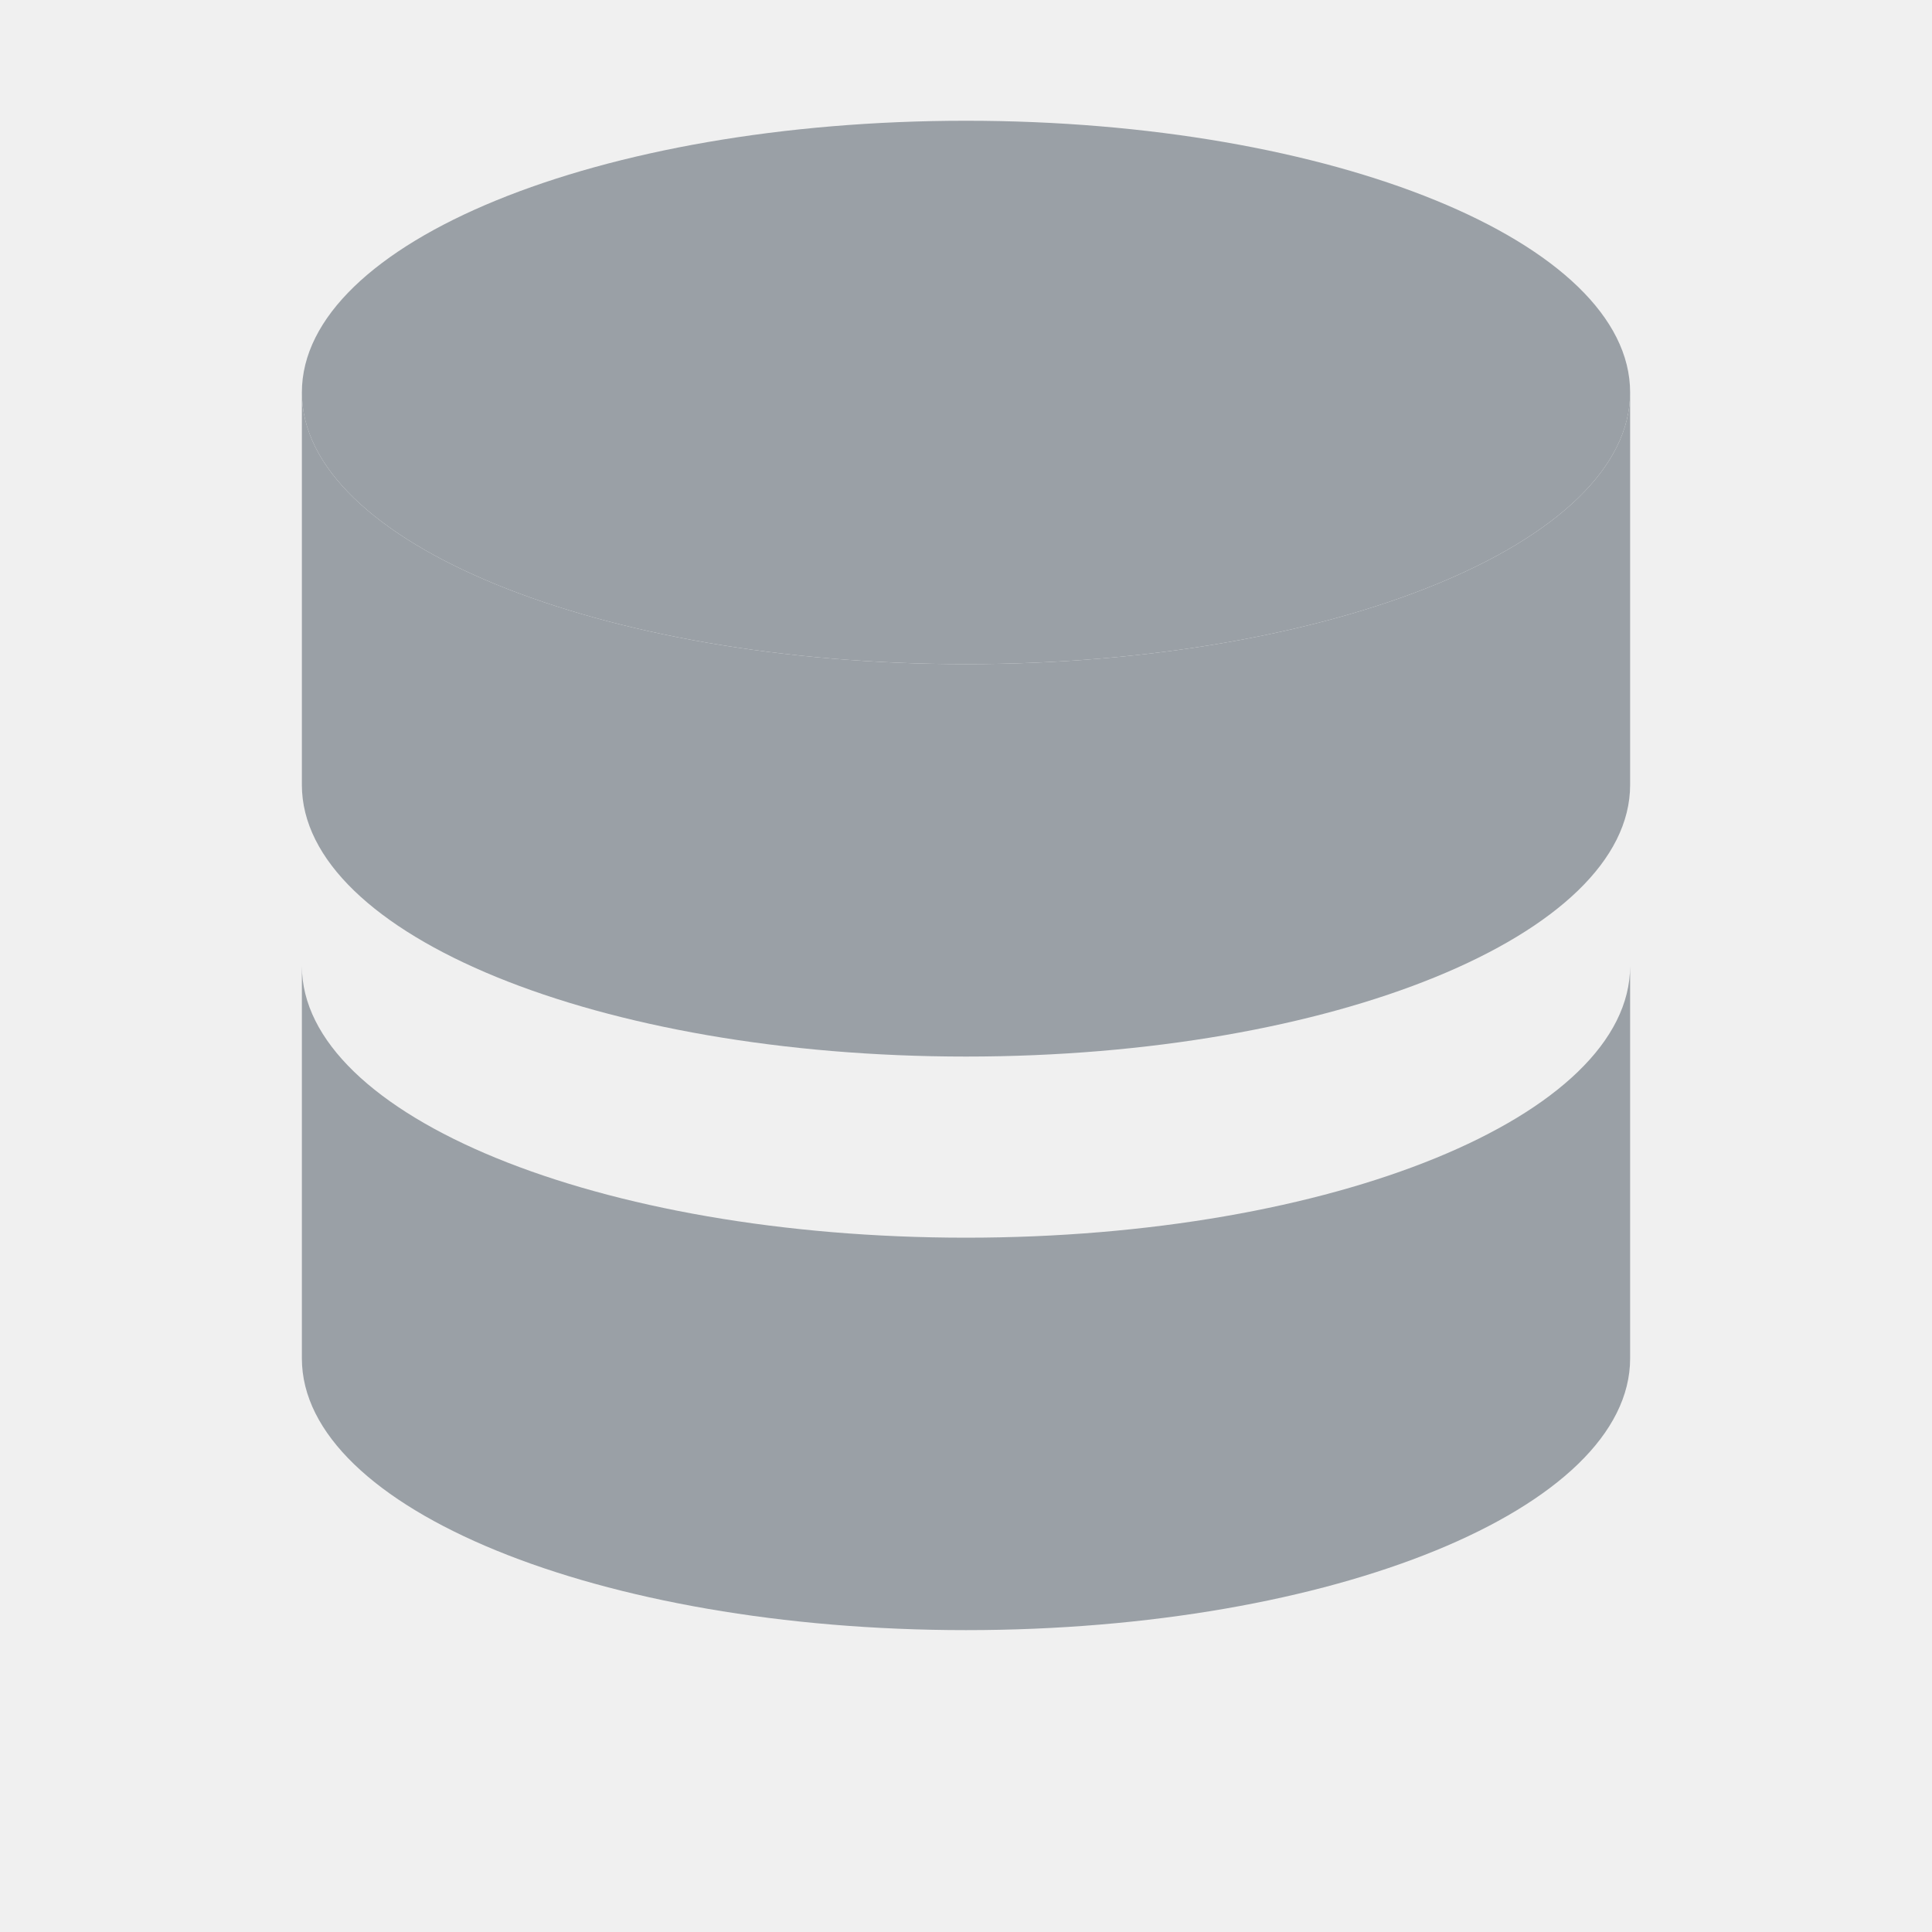
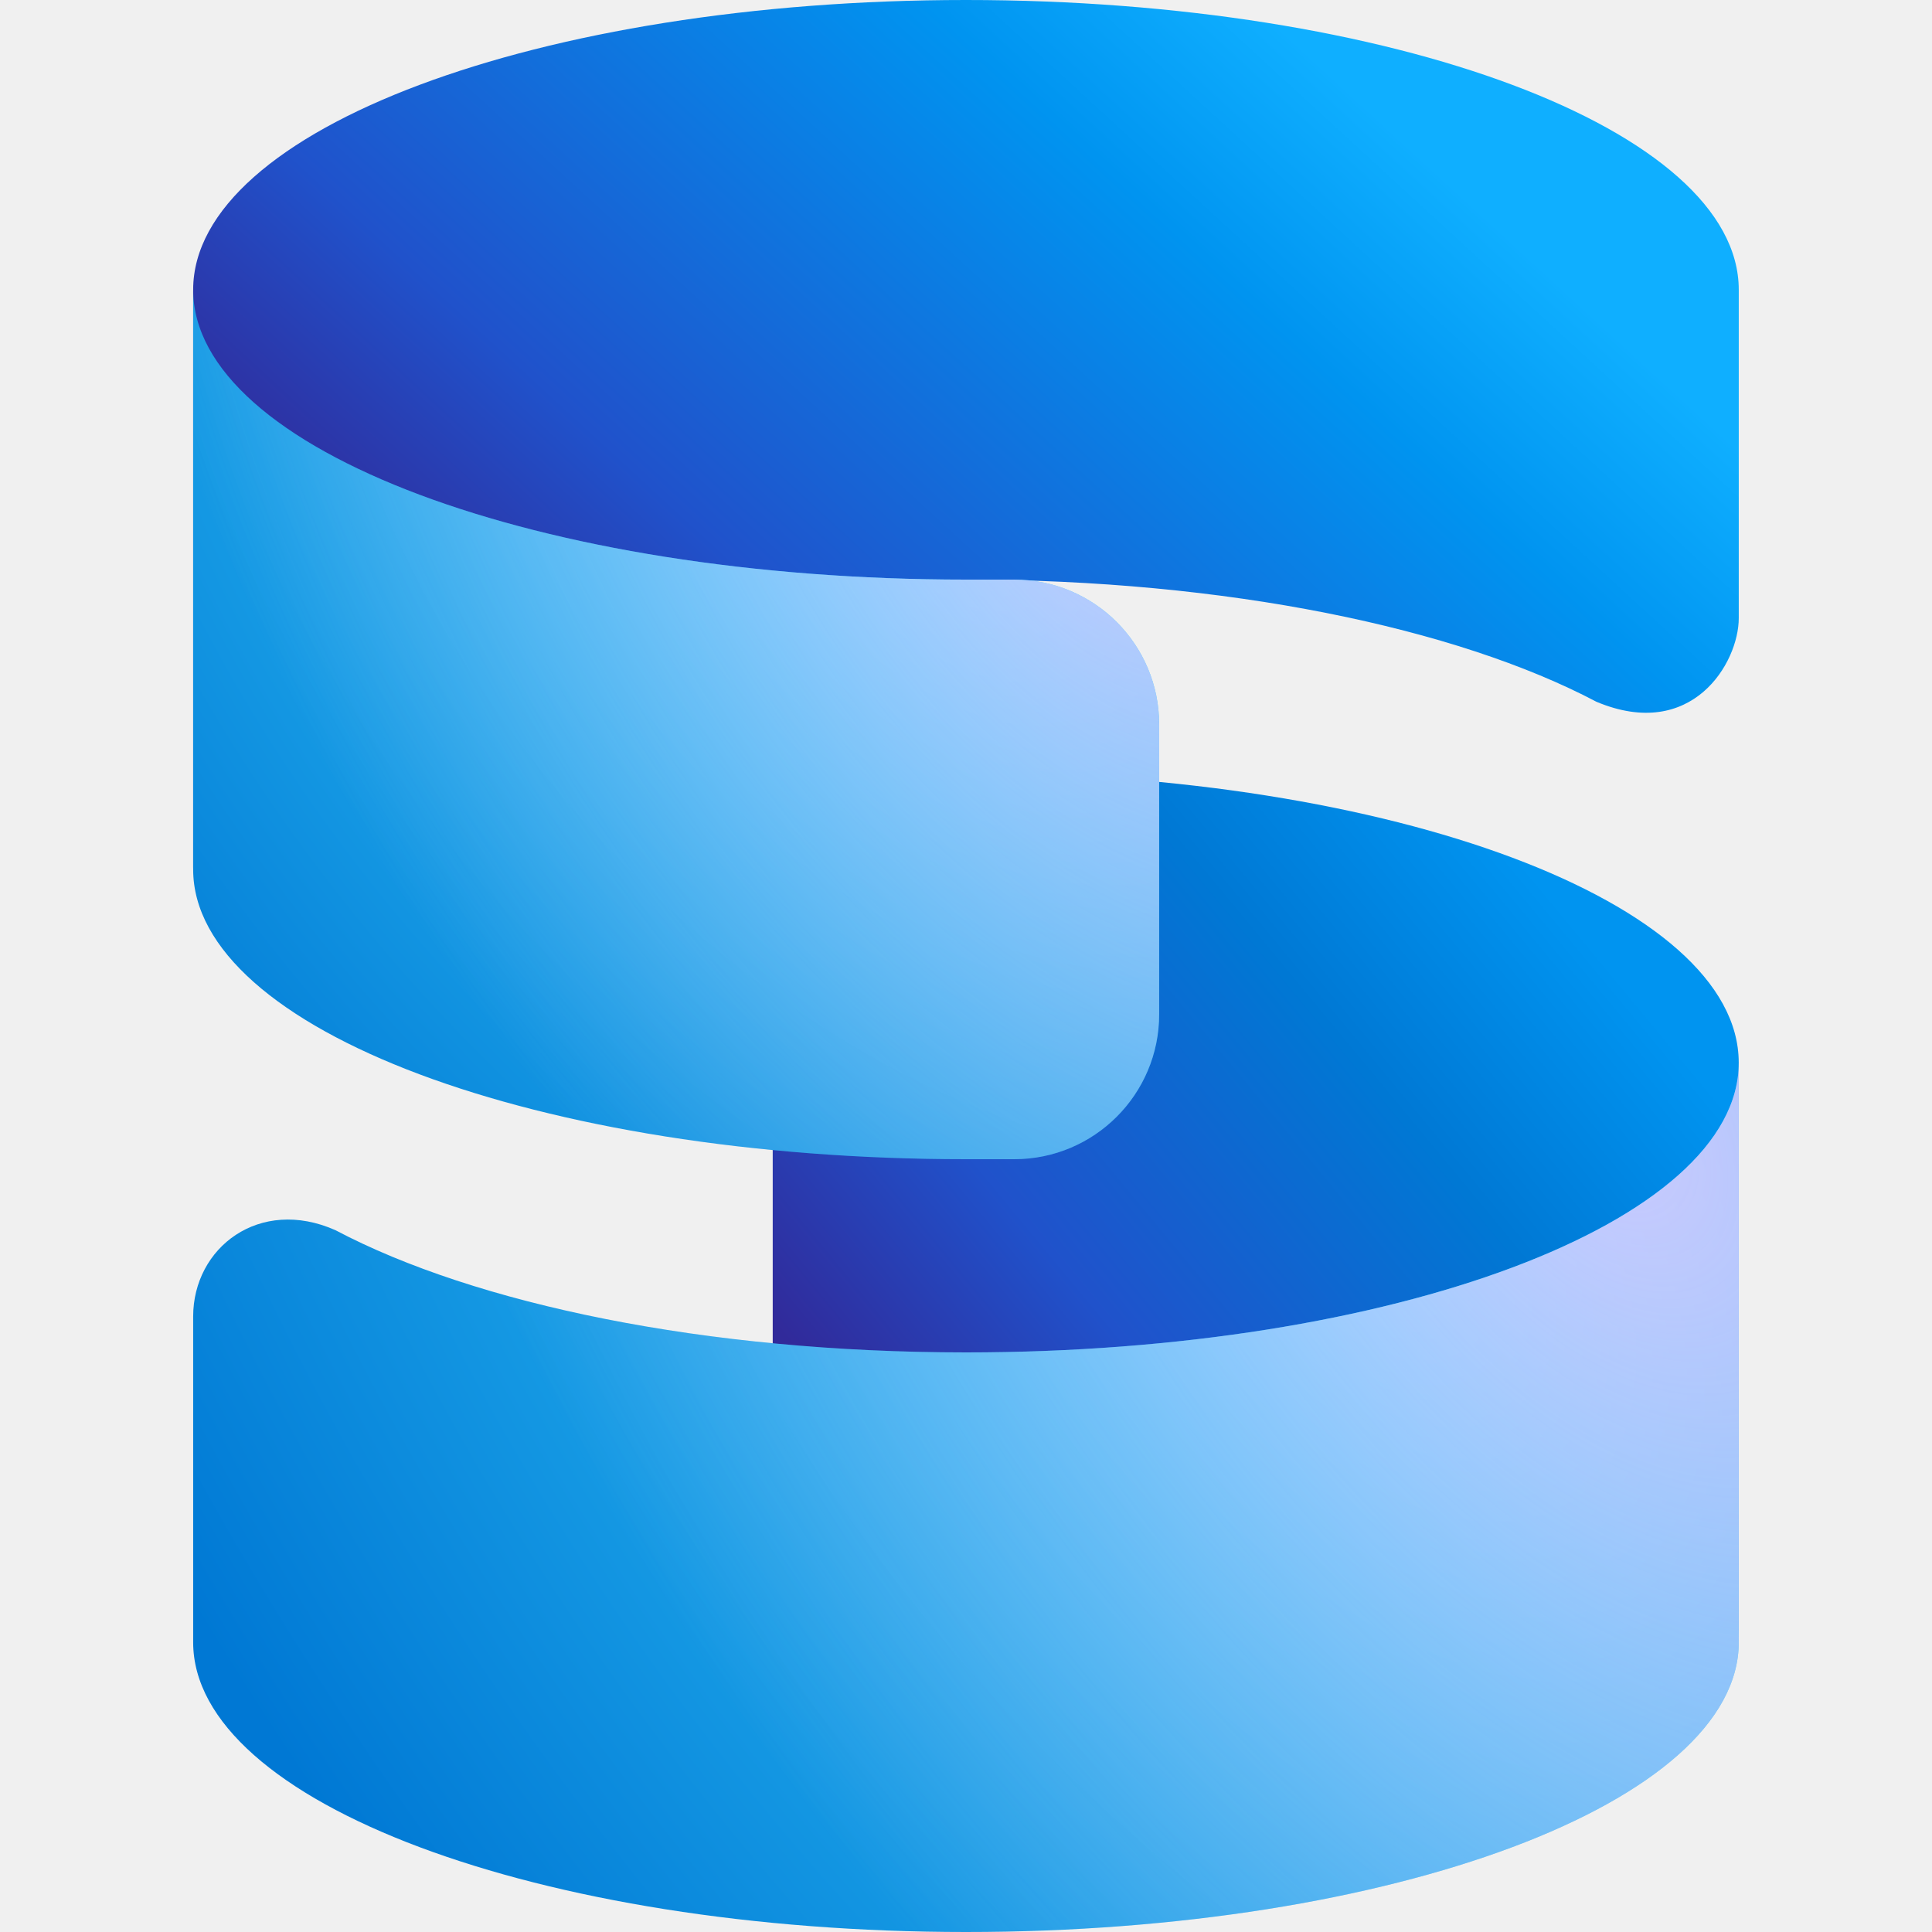
- <svg xmlns="http://www.w3.org/2000/svg" width="64" height="64" viewBox="0 0 64 64" fill="none">
-   <g fill="#9aa0a6">
-     <ellipse cx="32" cy="13" rx="22" ry="9" />
-     <path d="M10 13v13c0 4.97 9.85 9 22 9s22-4.03 22-9V13c0 4.97-9.85 9-22 9s-22-4.03-22-9Z" />
-     <path d="M10 32v13c0 4.97 9.85 9 22 9s22-4.03 22-9V32c0 4.97-9.85 9-22 9s-22-4.03-22-9Z" />
+ <svg xmlns="http://www.w3.org/2000/svg" width="48" height="48" viewBox="0 0 48 48" fill="none">
+   <g clip-path="url(#clip0_8666_6627)">
+     <g clip-path="url(#clip1_8666_6627)">
+       <mask id="mask0_8666_6627" style="mask-type:luminance" maskUnits="userSpaceOnUse" x="0" y="0" width="48" height="48">
+         <path d="M48 0H0V48H48V0Z" fill="white" />
+       </mask>
+       <g mask="url(#mask0_8666_6627)">
+         <path d="M23.998 33.6C34.602 33.6 43.198 36.823 43.198 40.8V26.4C43.198 22.423 34.602 19.2 23.998 19.2H19.198V33.6H23.998Z" fill="url(#paint0_linear_8666_6627)" />
+         <path d="M43.199 26.4C43.199 30.376 34.603 33.6 23.999 33.6C17.532 33.6 11.812 32.401 8.333 30.563C6.449 29.728 4.799 30.994 4.799 32.709V40.8C4.799 44.776 13.395 48 23.999 48C34.603 48 43.199 44.776 43.199 40.8V26.4Z" fill="url(#paint1_radial_8666_6627)" />
+         <path d="M43.199 26.4C43.199 30.376 34.603 33.6 23.999 33.6C17.532 33.6 11.812 32.401 8.333 30.563C6.449 29.728 4.799 30.994 4.799 32.709V40.8C4.799 44.776 13.395 48 23.999 48C34.603 48 43.199 44.776 43.199 40.8V26.4Z" fill="url(#paint2_radial_8666_6627)" />
+         <path d="M23.999 0C34.603 0 43.199 3.224 43.199 7.2V15.356C43.199 16.472 42.036 18.431 39.662 17.435C36.183 15.598 30.464 14.4 23.999 14.4C13.395 14.4 4.799 17.623 4.799 21.6V7.2C4.799 3.224 13.395 0 23.999 0Z" fill="url(#paint3_linear_8666_6627)" />
+         <path d="M23.999 14.4C13.395 14.4 4.799 11.176 4.799 7.2V21.6C4.799 25.576 13.395 28.8 23.999 28.8H25.199C27.187 28.8 28.799 27.188 28.799 25.2V18C28.799 16.012 27.187 14.4 25.199 14.4H23.999Z" fill="url(#paint4_radial_8666_6627)" />
+         <path d="M23.999 14.4C13.395 14.4 4.799 11.176 4.799 7.2V21.6C4.799 25.576 13.395 28.8 23.999 28.8H25.199C27.187 28.8 28.799 27.188 28.799 25.2V18C28.799 16.012 27.187 14.4 25.199 14.4H23.999Z" fill="url(#paint5_radial_8666_6627)" />
+       </g>
+     </g>
  </g>
+   <defs>
+     <linearGradient id="paint0_linear_8666_6627" x1="35.998" y1="19.2" x2="15.933" y2="35.819" gradientUnits="userSpaceOnUse">
+       <stop stop-color="#0094F0" />
+       <stop offset="0.243" stop-color="#0078D4" />
+       <stop offset="0.584" stop-color="#2052CB" />
+       <stop offset="0.831" stop-color="#312A9A" />
+     </linearGradient>
+     <radialGradient id="paint1_radial_8666_6627" cx="0" cy="0" r="1" gradientUnits="userSpaceOnUse" gradientTransform="translate(33.5988 29.5499) rotate(143.591) scale(29.8211 53.0152)">
+       <stop stop-color="#3BD5FF" />
+       <stop offset="1" stop-color="#0078D4" />
+     </radialGradient>
+     <radialGradient id="paint2_radial_8666_6627" cx="0" cy="0" r="1" gradientUnits="userSpaceOnUse" gradientTransform="translate(39.5988 27.5997) rotate(146.31) scale(25.96 43.796)">
+       <stop stop-color="#DECBFF" stop-opacity="0.9" />
+       <stop offset="1" stop-color="#DECBFF" stop-opacity="0" />
+     </radialGradient>
+     <linearGradient id="paint3_linear_8666_6627" x1="32.399" y1="1.2" x2="9.668" y2="25.949" gradientUnits="userSpaceOnUse">
+       <stop stop-color="#0FAFFF" />
+       <stop offset="0.163" stop-color="#0094F0" />
+       <stop offset="0.564" stop-color="#2052CB" />
+       <stop offset="0.764" stop-color="#312A9A" />
+     </linearGradient>
+     <radialGradient id="paint4_radial_8666_6627" cx="0" cy="0" r="1" gradientUnits="userSpaceOnUse" gradientTransform="translate(23.6678 12.1488) rotate(137.53) scale(24.6606 38.4117)">
+       <stop stop-color="#3BD5FF" />
+       <stop offset="1" stop-color="#0078D4" />
+     </radialGradient>
+     <radialGradient id="paint5_radial_8666_6627" cx="0" cy="0" r="1" gradientUnits="userSpaceOnUse" gradientTransform="translate(27.5989 10.7998) rotate(149.036) scale(20.9914 33.6005)">
+       <stop stop-color="#DECBFF" stop-opacity="0.9" />
+       <stop offset="1" stop-color="#D1D1FF" stop-opacity="0" />
+     </radialGradient>
+     <clipPath id="clip0_8666_6627">
+       <path d="M0 12.8C0 8.32 0 6.079 0.872 4.368C1.639 2.863 2.863 1.639 4.368 0.872C6.079 0 8.32 0 12.8 0H35.2C39.68 0 41.921 0 43.632 0.872C45.137 1.639 46.361 2.863 47.128 4.368C48 6.079 48 8.32 48 12.8V35.2C48 39.68 48 41.921 47.128 43.632C46.361 45.137 45.137 46.361 43.632 47.128C41.921 48 39.68 48 35.2 48H12.8C8.32 48 6.079 48 4.368 47.128C2.863 46.361 1.639 45.137 0.872 43.632C0 41.921 0 39.68 0 35.2V12.8Z" fill="white" />
+     </clipPath>
+     <clipPath id="clip1_8666_6627">
+       <rect width="48" height="48" fill="white" />
+     </clipPath>
+   </defs>
</svg>
